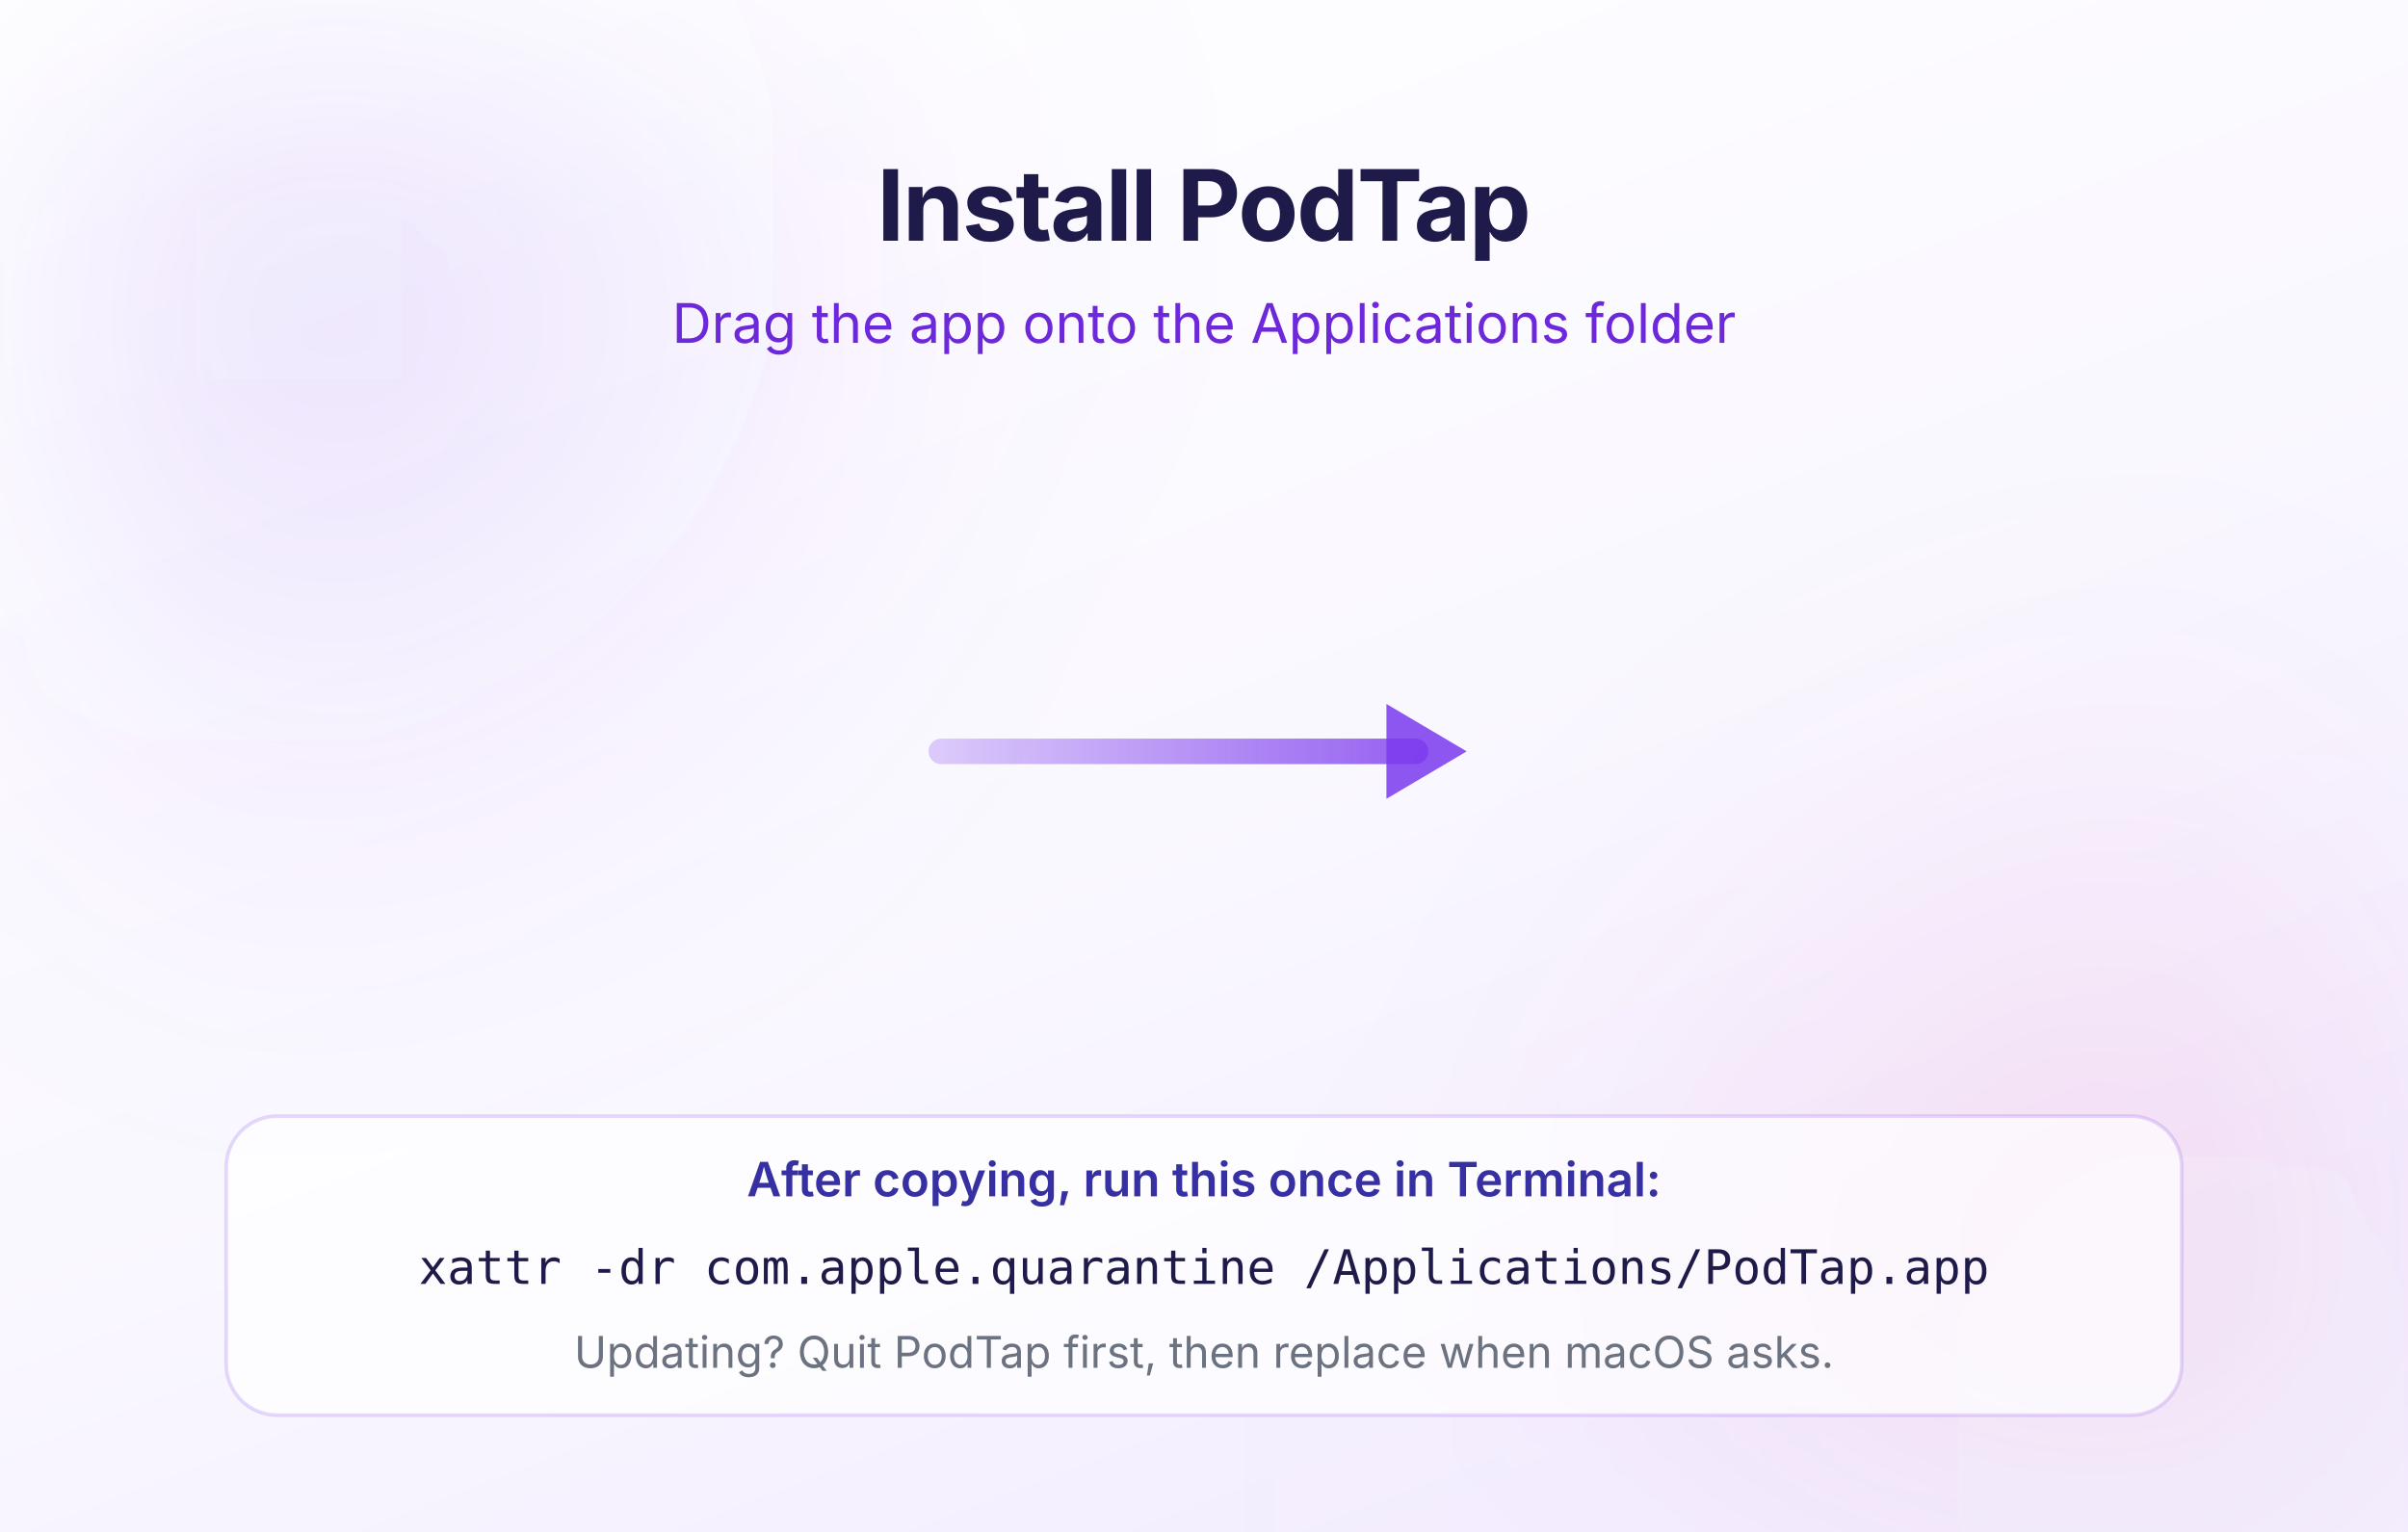
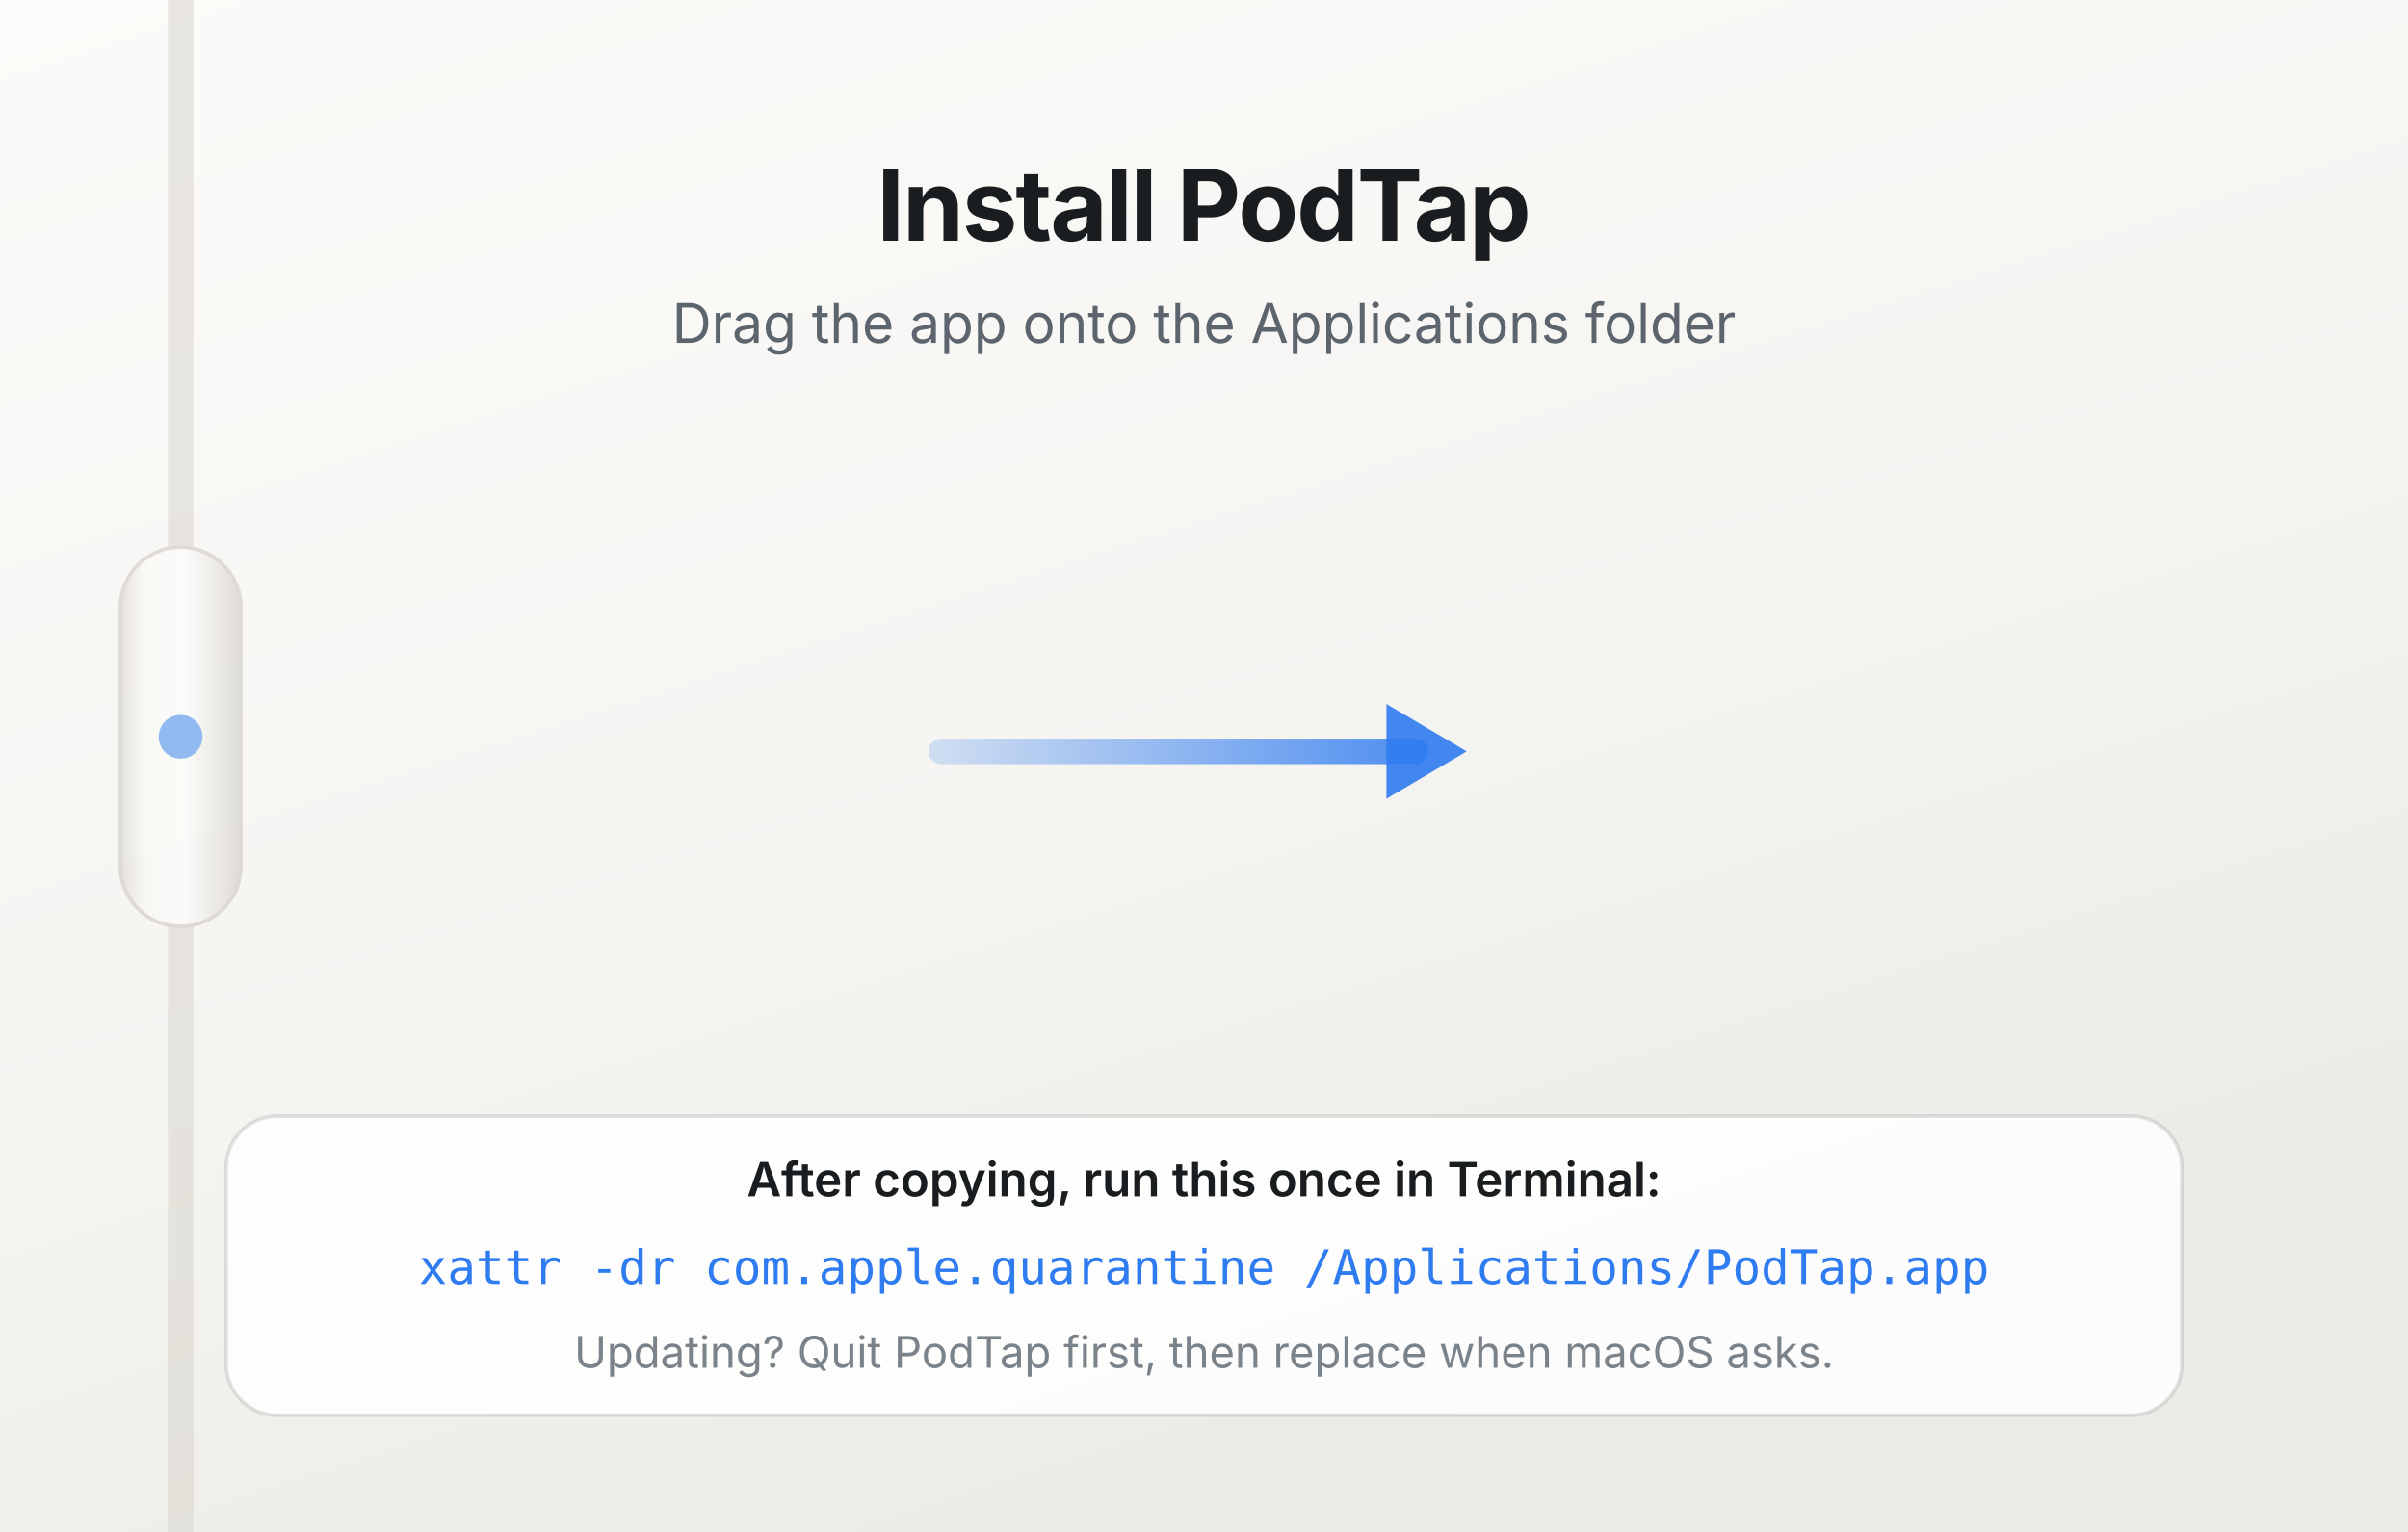
<svg xmlns="http://www.w3.org/2000/svg" viewBox="0 0 660 420" width="660" height="420" font-family="-apple-system, BlinkMacSystemFont, 'Segoe UI', Inter, Helvetica, Arial, sans-serif">
  <defs>
-     <linearGradient id="paper" x1="0" y1="0" x2="0.6" y2="1">
-       <stop offset="0%" stop-color="#FFFFFF" />
-       <stop offset="60%" stop-color="#FAF8FF" />
-       <stop offset="100%" stop-color="#F3EEFF" />
+     <linearGradient id="paper" x1="0" y1="0" x2="0.5" y2="1">
+       <stop offset="0%" stop-color="#FCFBF9" />
+       <stop offset="60%" stop-color="#F5F4F1" />
+       <stop offset="100%" stop-color="#EBEAE6" />
    </linearGradient>
-     <radialGradient id="violetWash" cx="50%" cy="50%" r="50%">
-       <stop offset="0%" stop-color="#7C3AED" stop-opacity="0.20" />
-       <stop offset="100%" stop-color="#7C3AED" stop-opacity="0" />
-     </radialGradient>
-     <radialGradient id="pinkWash" cx="50%" cy="50%" r="50%">
-       <stop offset="0%" stop-color="#DB2777" stop-opacity="0.16" />
-       <stop offset="100%" stop-color="#DB2777" stop-opacity="0" />
-     </radialGradient>
    <linearGradient id="arrow" gradientUnits="userSpaceOnUse" x1="258" y1="0" x2="402" y2="0">
-       <stop offset="0%" stop-color="#7C3AED" stop-opacity="0.25" />
-       <stop offset="100%" stop-color="#7C3AED" stop-opacity="0.85" />
+       <stop offset="0%" stop-color="#2F7BF0" stop-opacity="0.2" />
+       <stop offset="100%" stop-color="#2F7BF0" stop-opacity="0.9" />
    </linearGradient>
-     <filter id="wash" x="-50%" y="-50%" width="200%" height="200%">
-       <feGaussianBlur stdDeviation="60" />
-     </filter>
+     <linearGradient id="shell" x1="0" y1="0" x2="1" y2="0">
+       <stop offset="0%" stop-color="#CFCBC2" />
+       <stop offset="20%" stop-color="#FBFAF6" />
+       <stop offset="55%" stop-color="#FFFFFF" />
+       <stop offset="100%" stop-color="#C6C2B9" />
+     </linearGradient>
  </defs>
  <rect width="660" height="420" fill="url(#paper)" />
-   <circle cx="70" cy="60" r="190" fill="url(#violetWash)" filter="url(#wash)" />
-   <circle cx="610" cy="390" r="200" fill="url(#pinkWash)" filter="url(#wash)" />
-   <text x="330" y="66" font-size="27" font-weight="700" fill="#1E1B4B" text-anchor="middle" letter-spacing="-0.5">Install PodTap</text>
-   <text x="330" y="94" font-size="15" fill="#6D28D9" text-anchor="middle">
+   <g opacity="0.5">
+     <rect x="46" y="0" width="7" height="420" fill="#D6D2C9" />
+     <rect x="33" y="150" width="33" height="104" rx="16.5" fill="url(#shell)" />
+     <rect x="33" y="150" width="33" height="104" rx="16.5" fill="none" stroke="#C3BFB6" stroke-width="1" />
+     <circle cx="49.5" cy="202" r="6" fill="#2F7BF0" />
+   </g>
+   <text x="330" y="66" font-size="27" font-weight="700" fill="#1A1D20" text-anchor="middle" letter-spacing="-0.5">Install PodTap</text>
+   <text x="330" y="94" font-size="15" fill="#5C646D" text-anchor="middle">
    Drag the app onto the Applications folder
  </text>
  <g transform="translate(0 206)">
    <path d="M 258 0 L 388 0" stroke="url(#arrow)" stroke-width="7" stroke-linecap="round" fill="none" />
-     <path d="M 380 -13 L 402 0 L 380 13 Z" fill="#7C3AED" fill-opacity="0.85" />
+     <path d="M 380 -13 L 402 0 L 380 13 Z" fill="#2F7BF0" fill-opacity="0.9" />
  </g>
  <g transform="translate(330 322)">
-     <rect x="-268" y="-16" width="536" height="82" rx="14" fill="#FFFFFF" fill-opacity="0.72" stroke="#7C3AED" stroke-opacity="0.18" />
-     <text x="0" y="6" font-size="13" font-weight="600" fill="#3730A3" text-anchor="middle">After copying, run this once in Terminal:</text>
-     <text x="0" y="30" font-size="13" font-family="ui-monospace, Menlo, monospace" fill="#1E1B4B" text-anchor="middle">
+     <rect x="-268" y="-16" width="536" height="82" rx="14" fill="#FFFFFF" fill-opacity="0.86" stroke="#1A1D20" stroke-opacity="0.12" />
+     <text x="0" y="6" font-size="13" font-weight="600" fill="#1A1D20" text-anchor="middle">After copying, run this once in Terminal:</text>
+     <text x="0" y="30" font-size="13" font-family="ui-monospace, Menlo, monospace" fill="#2F7BF0" text-anchor="middle">
      xattr -dr com.apple.quarantine /Applications/PodTap.app
    </text>
-     <text x="0" y="53" font-size="12" fill="#6B7280" text-anchor="middle">
+     <text x="0" y="53" font-size="12" fill="#7A828A" text-anchor="middle">
      Updating? Quit PodTap first, then replace when macOS asks.
    </text>
  </g>
</svg>
